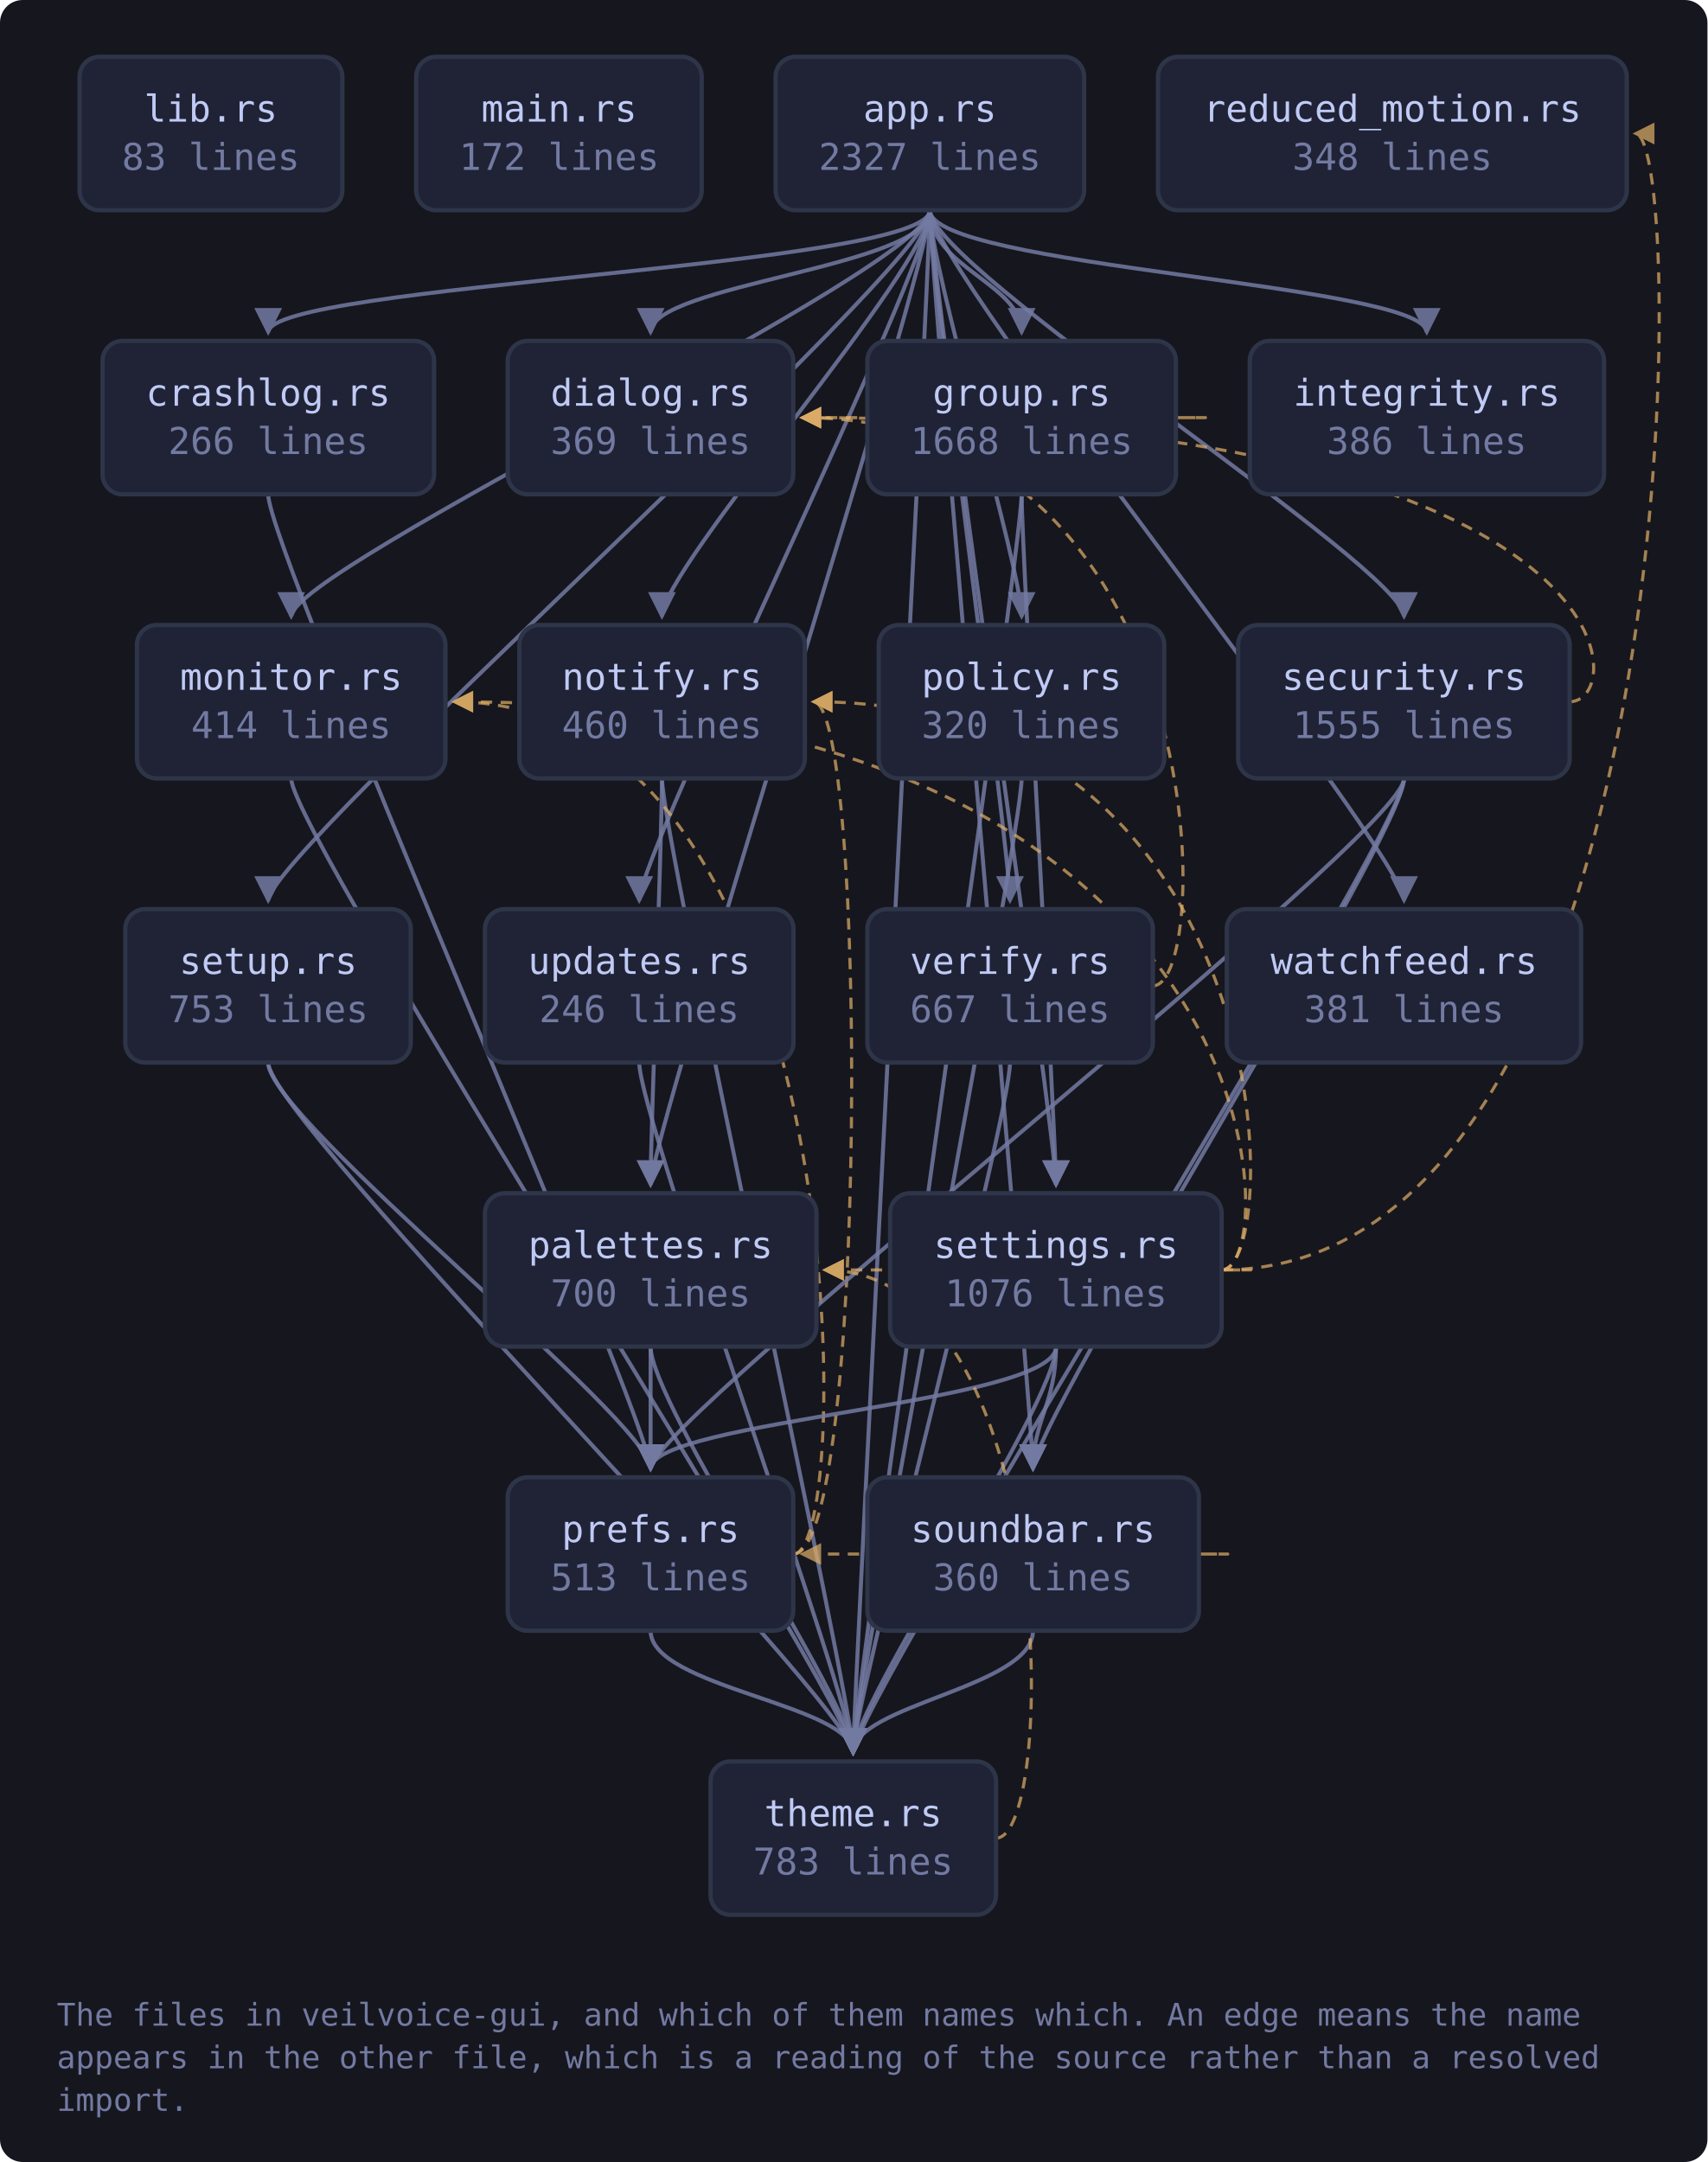
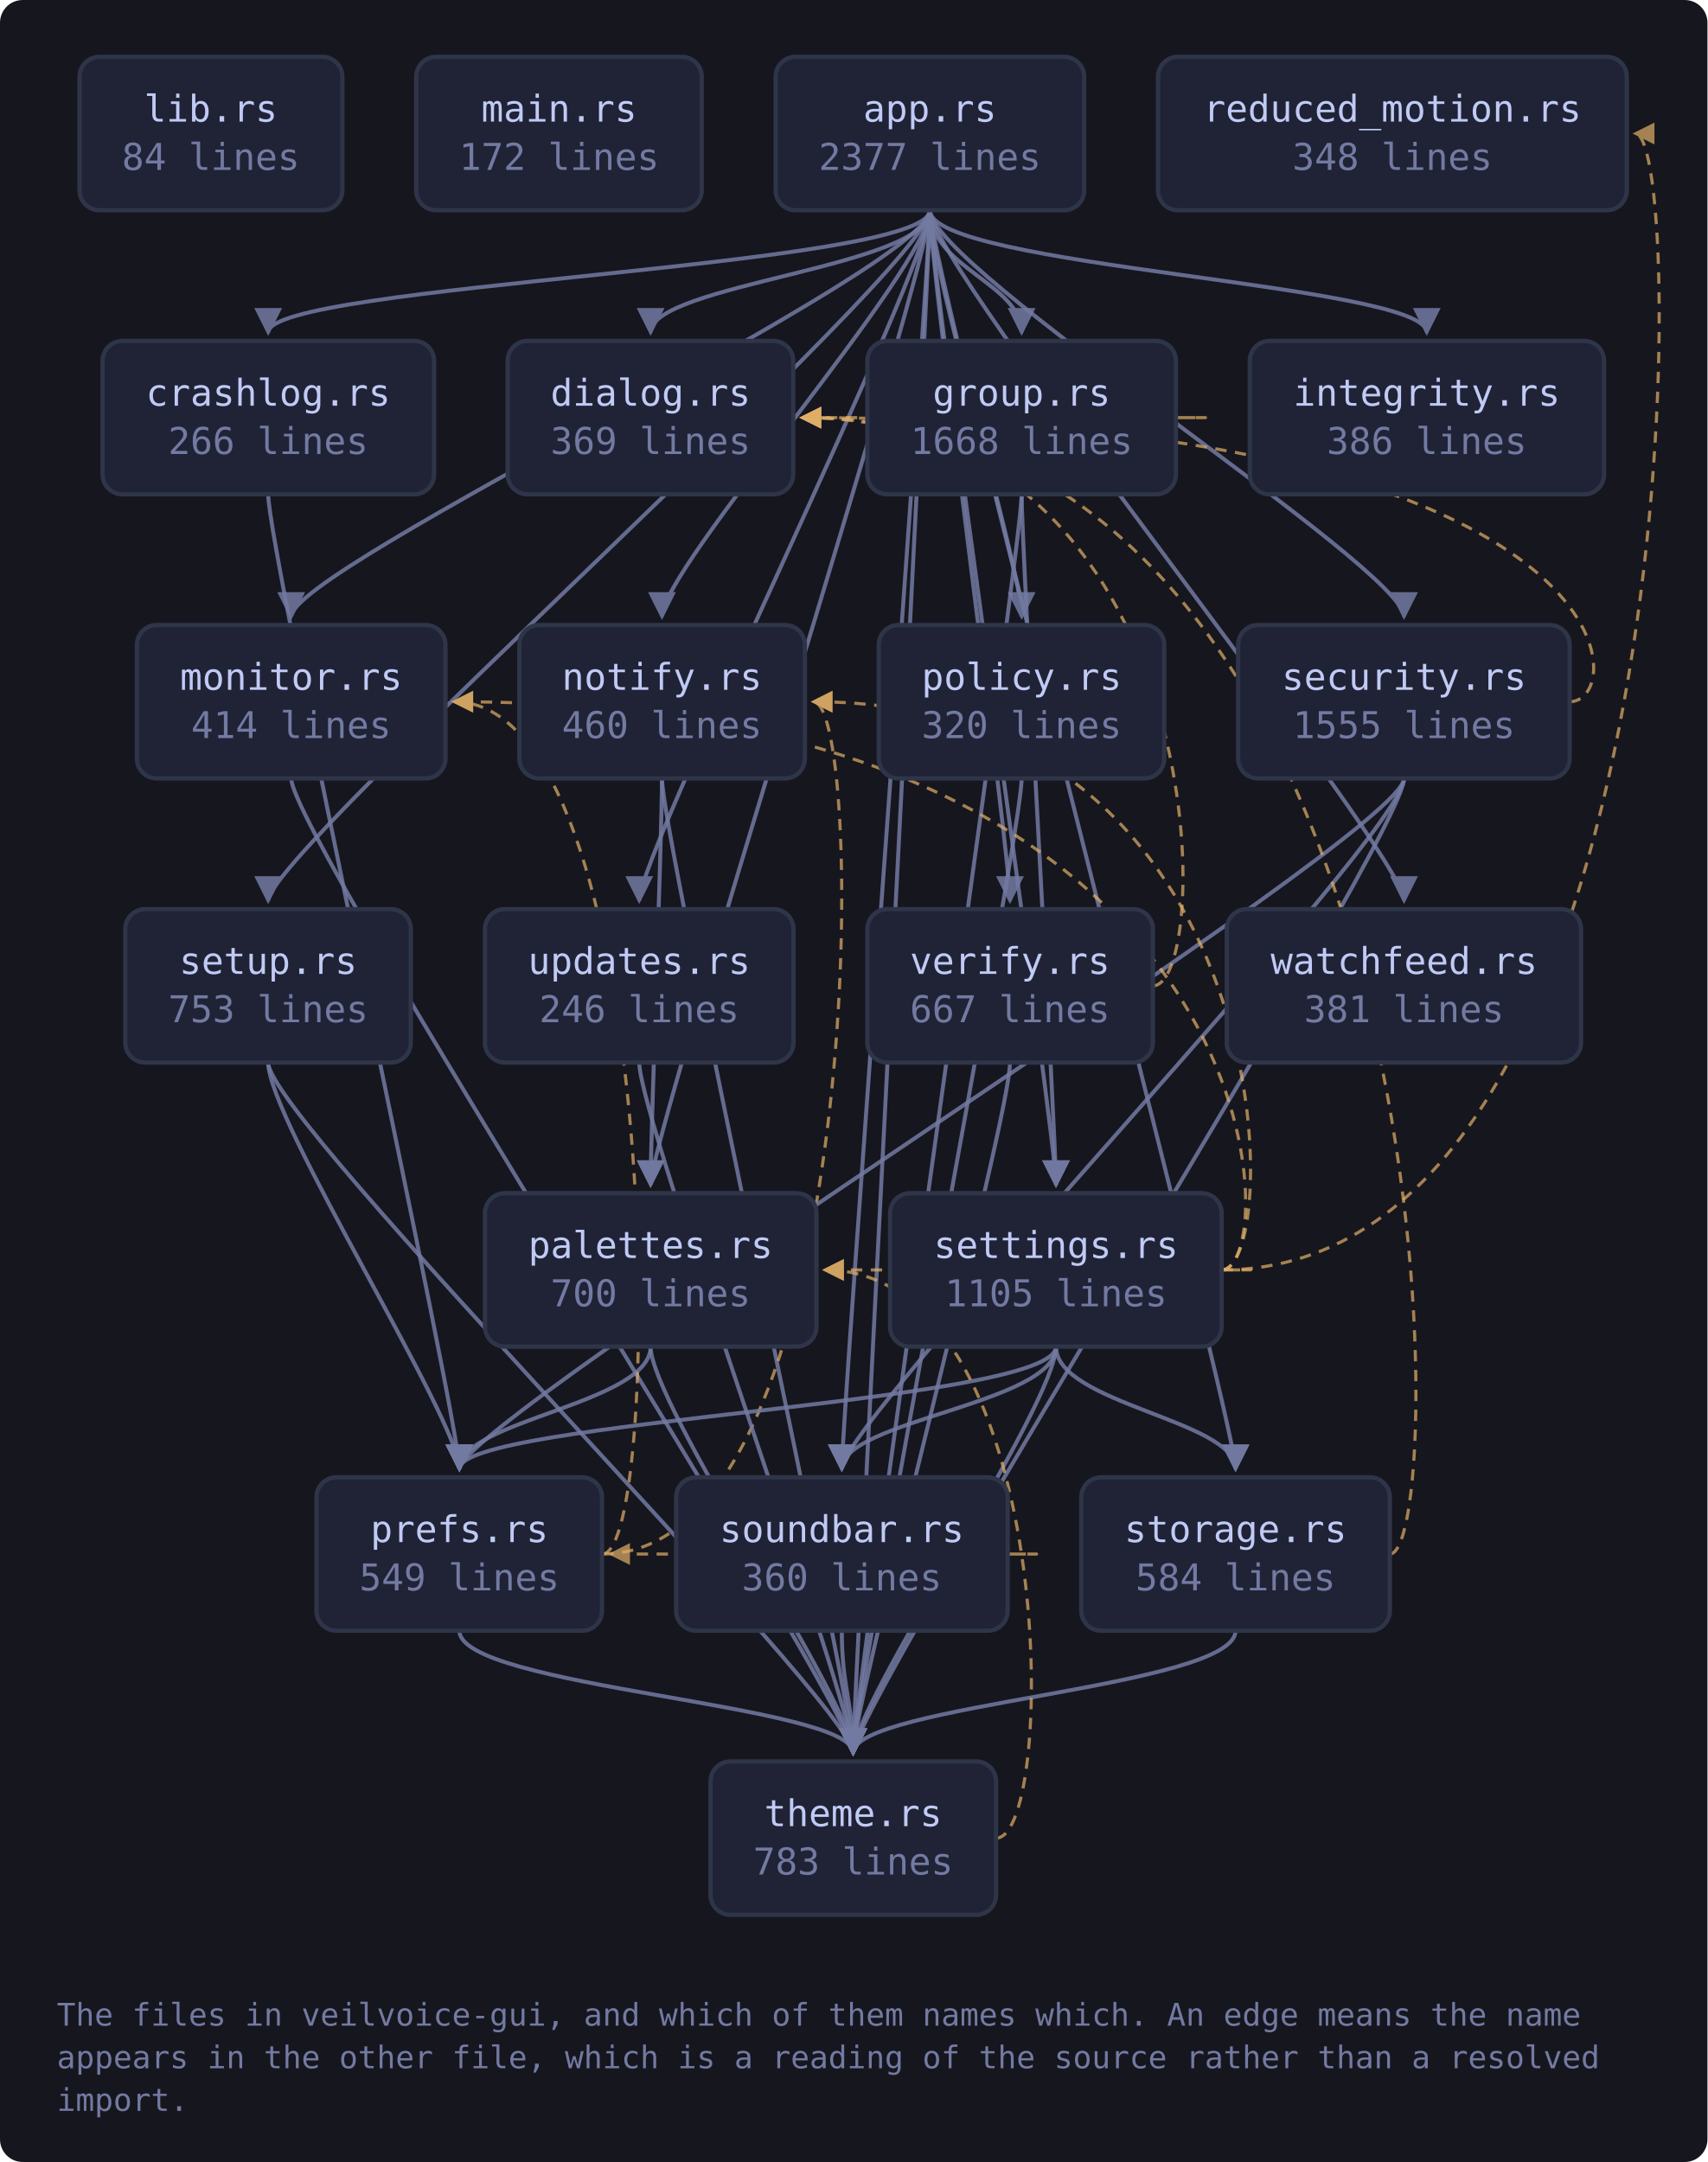
<svg xmlns="http://www.w3.org/2000/svg" viewBox="0 0 601 761" width="601" height="761" style="max-width:100%;height:auto" role="img" aria-label="flowchart">
  <defs>
    <marker id="a-muted" viewBox="0 0 8 8" refX="7" refY="4" markerWidth="7" markerHeight="7" orient="auto-start-reverse">
      <path d="M0 0 L8 4 L0 8 z" fill="var(--muted, #737aa2)" />
    </marker>
    <marker id="a-warn" viewBox="0 0 8 8" refX="7" refY="4" markerWidth="7" markerHeight="7" orient="auto-start-reverse">
      <path d="M0 0 L8 4 L0 8 z" fill="var(--warn, #e0af68)" />
    </marker>
    <marker id="a-accent" viewBox="0 0 8 8" refX="7" refY="4" markerWidth="7" markerHeight="7" orient="auto-start-reverse">
      <path d="M0 0 L8 4 L0 8 z" fill="var(--accent, #7aa2f7)" />
    </marker>
    <marker id="a-cyan" viewBox="0 0 8 8" refX="7" refY="4" markerWidth="7" markerHeight="7" orient="auto-start-reverse">
      <path d="M0 0 L8 4 L0 8 z" fill="var(--cyan, #7dcfff)" />
    </marker>
    <marker id="a-accent-2" viewBox="0 0 8 8" refX="7" refY="4" markerWidth="7" markerHeight="7" orient="auto-start-reverse">
      <path d="M0 0 L8 4 L0 8 z" fill="var(--accent-2, #bb9af7)" />
    </marker>
  </defs>
  <rect x="0" y="0" width="601" height="761" fill="var(--bg-inset, #16161e)" rx="8" />
  <path d="M327.3 74.0 C 327.3 94.0, 94.4 100.0, 94.4 117.0" fill="none" stroke="var(--muted, #737aa2)" stroke-width="1.4" opacity="0.85" marker-end="url(#a-muted)" />
  <path d="M327.3 74.0 C 327.3 94.0, 229.0 100.0, 229.0 117.0" fill="none" stroke="var(--muted, #737aa2)" stroke-width="1.4" opacity="0.85" marker-end="url(#a-muted)" />
  <path d="M327.3 74.0 C 327.3 94.0, 359.6 100.0, 359.6 117.0" fill="none" stroke="var(--muted, #737aa2)" stroke-width="1.4" opacity="0.85" marker-end="url(#a-muted)" />
  <path d="M327.3 74.0 C 327.3 94.0, 502.2 100.0, 502.2 117.0" fill="none" stroke="var(--muted, #737aa2)" stroke-width="1.4" opacity="0.85" marker-end="url(#a-muted)" />
  <path d="M327.3 74.0 C 327.3 94.0, 102.5 200.0, 102.5 217.0" fill="none" stroke="var(--muted, #737aa2)" stroke-width="1.4" opacity="0.85" marker-end="url(#a-muted)" />
  <path d="M327.3 74.0 C 327.3 94.0, 233.0 200.0, 233.0 217.0" fill="none" stroke="var(--muted, #737aa2)" stroke-width="1.4" opacity="0.85" marker-end="url(#a-muted)" />
  <path d="M327.3 74.0 C 327.3 94.0, 229.0 400.0, 229.0 417.0" fill="none" stroke="var(--muted, #737aa2)" stroke-width="1.4" opacity="0.85" marker-end="url(#a-muted)" />
  <path d="M327.3 74.0 C 327.3 94.0, 359.6 200.0, 359.6 217.0" fill="none" stroke="var(--muted, #737aa2)" stroke-width="1.4" opacity="0.85" marker-end="url(#a-muted)" />
  <path d="M327.3 74.0 C 327.3 94.0, 494.2 200.0, 494.2 217.0" fill="none" stroke="var(--muted, #737aa2)" stroke-width="1.4" opacity="0.85" marker-end="url(#a-muted)" />
  <path d="M327.3 74.0 C 327.3 94.0, 371.7 400.0, 371.7 417.0" fill="none" stroke="var(--muted, #737aa2)" stroke-width="1.4" opacity="0.85" marker-end="url(#a-muted)" />
  <path d="M327.3 74.0 C 327.3 94.0, 94.4 300.0, 94.4 317.0" fill="none" stroke="var(--muted, #737aa2)" stroke-width="1.4" opacity="0.85" marker-end="url(#a-muted)" />
-   <path d="M327.3 74.0 C 327.3 94.0, 363.6 500.0, 363.6 517.0" fill="none" stroke="var(--muted, #737aa2)" stroke-width="1.4" opacity="0.85" marker-end="url(#a-muted)" />
+   <path d="M327.3 74.0 C 327.3 94.0, 296.3 500.0, 296.3 517.0" fill="none" stroke="var(--muted, #737aa2)" stroke-width="1.4" opacity="0.85" marker-end="url(#a-muted)" />
+   <path d="M327.3 74.0 C 327.3 94.0, 434.9 500.0, 434.9 517.0" fill="none" stroke="var(--muted, #737aa2)" stroke-width="1.4" opacity="0.85" marker-end="url(#a-muted)" />
  <path d="M327.3 74.0 C 327.3 94.0, 300.3 600.0, 300.3 617.0" fill="none" stroke="var(--muted, #737aa2)" stroke-width="1.4" opacity="0.85" marker-end="url(#a-muted)" />
  <path d="M327.3 74.0 C 327.3 94.0, 225.0 300.0, 225.0 317.0" fill="none" stroke="var(--muted, #737aa2)" stroke-width="1.4" opacity="0.85" marker-end="url(#a-muted)" />
  <path d="M327.3 74.0 C 327.3 94.0, 355.5 300.0, 355.5 317.0" fill="none" stroke="var(--muted, #737aa2)" stroke-width="1.4" opacity="0.85" marker-end="url(#a-muted)" />
  <path d="M327.3 74.0 C 327.3 94.0, 494.2 300.0, 494.2 317.0" fill="none" stroke="var(--muted, #737aa2)" stroke-width="1.4" opacity="0.85" marker-end="url(#a-muted)" />
-   <path d="M94.4 174.0 C 94.4 194.0, 229.0 500.0, 229.0 517.0" fill="none" stroke="var(--muted, #737aa2)" stroke-width="1.4" opacity="0.85" marker-end="url(#a-muted)" />
+   <path d="M94.4 174.0 C 94.4 194.0, 161.7 500.0, 161.7 517.0" fill="none" stroke="var(--muted, #737aa2)" stroke-width="1.4" opacity="0.85" marker-end="url(#a-muted)" />
  <path d="M413.9 147.0 C 435.9 147.0, 435.9 147.0, 282.3 147.0" fill="none" stroke="var(--warn, #e0af68)" stroke-width="1.1" opacity="0.7" stroke-dasharray="4 3" marker-end="url(#a-warn)" />
  <path d="M359.6 174.0 C 359.6 194.0, 371.7 400.0, 371.7 417.0" fill="none" stroke="var(--muted, #737aa2)" stroke-width="1.4" opacity="0.85" marker-end="url(#a-muted)" />
  <path d="M359.6 174.0 C 359.6 194.0, 300.3 600.0, 300.3 617.0" fill="none" stroke="var(--muted, #737aa2)" stroke-width="1.4" opacity="0.85" marker-end="url(#a-muted)" />
  <path d="M102.5 274.0 C 102.5 294.0, 300.3 600.0, 300.3 617.0" fill="none" stroke="var(--muted, #737aa2)" stroke-width="1.4" opacity="0.85" marker-end="url(#a-muted)" />
  <path d="M233.0 274.0 C 233.0 294.0, 229.0 400.0, 229.0 417.0" fill="none" stroke="var(--muted, #737aa2)" stroke-width="1.4" opacity="0.85" marker-end="url(#a-muted)" />
  <path d="M233.0 274.0 C 233.0 294.0, 300.3 600.0, 300.3 617.0" fill="none" stroke="var(--muted, #737aa2)" stroke-width="1.4" opacity="0.85" marker-end="url(#a-muted)" />
-   <path d="M229.0 474.0 C 229.0 494.0, 229.0 500.0, 229.0 517.0" fill="none" stroke="var(--muted, #737aa2)" stroke-width="1.4" opacity="0.85" marker-end="url(#a-muted)" />
+   <path d="M229.0 474.0 C 229.0 494.0, 161.7 500.0, 161.7 517.0" fill="none" stroke="var(--muted, #737aa2)" stroke-width="1.4" opacity="0.85" marker-end="url(#a-muted)" />
  <path d="M229.0 474.0 C 229.0 494.0, 300.3 600.0, 300.3 617.0" fill="none" stroke="var(--muted, #737aa2)" stroke-width="1.4" opacity="0.85" marker-end="url(#a-muted)" />
  <path d="M359.6 274.0 C 359.6 294.0, 300.3 600.0, 300.3 617.0" fill="none" stroke="var(--muted, #737aa2)" stroke-width="1.4" opacity="0.85" marker-end="url(#a-muted)" />
-   <path d="M279.3 547.0 C 301.3 547.0, 301.3 247.0, 159.8 247.0" fill="none" stroke="var(--warn, #e0af68)" stroke-width="1.1" opacity="0.7" stroke-dasharray="4 3" marker-end="url(#a-warn)" />
-   <path d="M279.3 547.0 C 305.3 547.0, 305.3 247.0, 286.3 247.0" fill="none" stroke="var(--warn, #e0af68)" stroke-width="1.1" opacity="0.7" stroke-dasharray="4 3" marker-end="url(#a-warn)" />
-   <path d="M229.0 574.0 C 229.0 594.0, 300.3 600.0, 300.3 617.0" fill="none" stroke="var(--muted, #737aa2)" stroke-width="1.4" opacity="0.85" marker-end="url(#a-muted)" />
+   <path d="M212.0 547.0 C 234.0 547.0, 234.0 247.0, 159.8 247.0" fill="none" stroke="var(--warn, #e0af68)" stroke-width="1.1" opacity="0.7" stroke-dasharray="4 3" marker-end="url(#a-warn)" />
+   <path d="M212.0 547.0 C 305.3 547.0, 305.3 247.0, 286.3 247.0" fill="none" stroke="var(--warn, #e0af68)" stroke-width="1.1" opacity="0.7" stroke-dasharray="4 3" marker-end="url(#a-warn)" />
+   <path d="M161.7 574.0 C 161.7 594.0, 300.3 600.0, 300.3 617.0" fill="none" stroke="var(--muted, #737aa2)" stroke-width="1.4" opacity="0.85" marker-end="url(#a-muted)" />
  <path d="M552.5 247.0 C 574.5 247.0, 574.5 147.0, 282.3 147.0" fill="none" stroke="var(--warn, #e0af68)" stroke-width="1.1" opacity="0.7" stroke-dasharray="4 3" marker-end="url(#a-warn)" />
-   <path d="M494.2 274.0 C 494.2 294.0, 229.0 500.0, 229.0 517.0" fill="none" stroke="var(--muted, #737aa2)" stroke-width="1.4" opacity="0.85" marker-end="url(#a-muted)" />
-   <path d="M494.2 274.0 C 494.2 294.0, 363.6 500.0, 363.6 517.0" fill="none" stroke="var(--muted, #737aa2)" stroke-width="1.4" opacity="0.85" marker-end="url(#a-muted)" />
+   <path d="M494.2 274.0 C 494.2 294.0, 161.7 500.0, 161.7 517.0" fill="none" stroke="var(--muted, #737aa2)" stroke-width="1.4" opacity="0.85" marker-end="url(#a-muted)" />
+   <path d="M494.2 274.0 C 494.2 294.0, 296.3 500.0, 296.3 517.0" fill="none" stroke="var(--muted, #737aa2)" stroke-width="1.4" opacity="0.85" marker-end="url(#a-muted)" />
  <path d="M494.2 274.0 C 494.2 294.0, 300.3 600.0, 300.3 617.0" fill="none" stroke="var(--muted, #737aa2)" stroke-width="1.4" opacity="0.85" marker-end="url(#a-muted)" />
  <path d="M430.0 447.0 C 452.0 447.0, 452.0 247.0, 159.8 247.0" fill="none" stroke="var(--warn, #e0af68)" stroke-width="1.1" opacity="0.7" stroke-dasharray="4 3" marker-end="url(#a-warn)" />
  <path d="M430.0 447.0 C 452.0 447.0, 452.0 247.0, 286.3 247.0" fill="none" stroke="var(--warn, #e0af68)" stroke-width="1.1" opacity="0.7" stroke-dasharray="4 3" marker-end="url(#a-warn)" />
  <path d="M430.0 447.0 C 452.0 447.0, 452.0 447.0, 290.3 447.0" fill="none" stroke="var(--warn, #e0af68)" stroke-width="1.1" opacity="0.7" stroke-dasharray="4 3" marker-end="url(#a-warn)" />
-   <path d="M371.7 474.0 C 371.7 494.0, 229.0 500.0, 229.0 517.0" fill="none" stroke="var(--muted, #737aa2)" stroke-width="1.4" opacity="0.85" marker-end="url(#a-muted)" />
+   <path d="M371.7 474.0 C 371.7 494.0, 161.7 500.0, 161.7 517.0" fill="none" stroke="var(--muted, #737aa2)" stroke-width="1.4" opacity="0.85" marker-end="url(#a-muted)" />
  <path d="M430.0 447.0 C 594.6 447.0, 594.6 47.0, 575.6 47.0" fill="none" stroke="var(--warn, #e0af68)" stroke-width="1.1" opacity="0.7" stroke-dasharray="4 3" marker-end="url(#a-warn)" />
-   <path d="M371.7 474.0 C 371.7 494.0, 363.6 500.0, 363.6 517.0" fill="none" stroke="var(--muted, #737aa2)" stroke-width="1.4" opacity="0.85" marker-end="url(#a-muted)" />
+   <path d="M371.7 474.0 C 371.7 494.0, 296.3 500.0, 296.3 517.0" fill="none" stroke="var(--muted, #737aa2)" stroke-width="1.4" opacity="0.85" marker-end="url(#a-muted)" />
+   <path d="M371.7 474.0 C 371.7 494.0, 434.9 500.0, 434.9 517.0" fill="none" stroke="var(--muted, #737aa2)" stroke-width="1.4" opacity="0.85" marker-end="url(#a-muted)" />
  <path d="M371.7 474.0 C 371.7 494.0, 300.3 600.0, 300.3 617.0" fill="none" stroke="var(--muted, #737aa2)" stroke-width="1.4" opacity="0.85" marker-end="url(#a-muted)" />
-   <path d="M94.4 374.0 C 94.4 394.0, 229.0 500.0, 229.0 517.0" fill="none" stroke="var(--muted, #737aa2)" stroke-width="1.4" opacity="0.85" marker-end="url(#a-muted)" />
+   <path d="M94.4 374.0 C 94.4 394.0, 161.7 500.0, 161.7 517.0" fill="none" stroke="var(--muted, #737aa2)" stroke-width="1.4" opacity="0.85" marker-end="url(#a-muted)" />
  <path d="M94.4 374.0 C 94.4 394.0, 300.3 600.0, 300.3 617.0" fill="none" stroke="var(--muted, #737aa2)" stroke-width="1.4" opacity="0.85" marker-end="url(#a-muted)" />
-   <path d="M421.9 547.0 C 443.9 547.0, 443.9 547.0, 282.3 547.0" fill="none" stroke="var(--warn, #e0af68)" stroke-width="1.1" opacity="0.7" stroke-dasharray="4 3" marker-end="url(#a-warn)" />
-   <path d="M363.6 574.0 C 363.6 594.0, 300.3 600.0, 300.3 617.0" fill="none" stroke="var(--muted, #737aa2)" stroke-width="1.4" opacity="0.85" marker-end="url(#a-muted)" />
+   <path d="M354.6 547.0 C 376.6 547.0, 376.6 547.0, 215.0 547.0" fill="none" stroke="var(--warn, #e0af68)" stroke-width="1.1" opacity="0.7" stroke-dasharray="4 3" marker-end="url(#a-warn)" />
+   <path d="M296.3 574.0 C 296.3 594.0, 300.3 600.0, 300.3 617.0" fill="none" stroke="var(--muted, #737aa2)" stroke-width="1.4" opacity="0.85" marker-end="url(#a-muted)" />
+   <path d="M489.2 547.0 C 511.2 547.0, 511.2 147.0, 282.3 147.0" fill="none" stroke="var(--warn, #e0af68)" stroke-width="1.1" opacity="0.7" stroke-dasharray="4 3" marker-end="url(#a-warn)" />
+   <path d="M434.9 574.0 C 434.9 594.0, 300.3 600.0, 300.3 617.0" fill="none" stroke="var(--muted, #737aa2)" stroke-width="1.4" opacity="0.85" marker-end="url(#a-muted)" />
  <path d="M350.6 647.0 C 372.6 647.0, 372.6 447.0, 290.3 447.0" fill="none" stroke="var(--warn, #e0af68)" stroke-width="1.1" opacity="0.7" stroke-dasharray="4 3" marker-end="url(#a-warn)" />
  <path d="M225.0 374.0 C 225.0 394.0, 300.3 600.0, 300.3 617.0" fill="none" stroke="var(--muted, #737aa2)" stroke-width="1.4" opacity="0.85" marker-end="url(#a-muted)" />
  <path d="M405.8 347.0 C 427.8 347.0, 427.8 147.0, 282.3 147.0" fill="none" stroke="var(--warn, #e0af68)" stroke-width="1.1" opacity="0.7" stroke-dasharray="4 3" marker-end="url(#a-warn)" />
  <path d="M355.5 374.0 C 355.5 394.0, 300.3 600.0, 300.3 617.0" fill="none" stroke="var(--muted, #737aa2)" stroke-width="1.4" opacity="0.85" marker-end="url(#a-muted)" />
  <a href="https://github.com/tilas01/veilvoice/blob/main/crates/veilvoice-gui/src/lib.rs" target="_blank" rel="noopener noreferrer">
    <rect x="28.0" y="20.0" width="92.5" height="54.0" rx="7" fill="var(--bg-soft, #1f2335)" stroke="var(--border, #2f3549)" stroke-width="1.5" />
    <text x="74.2" y="42.8" font-family="ui-monospace, SFMono-Regular, Menlo, Consolas, monospace" font-size="13" fill="var(--fg, #c0caf5)" text-anchor="middle">lib.rs</text>
-     <text x="74.2" y="59.8" font-family="ui-monospace, SFMono-Regular, Menlo, Consolas, monospace" font-size="13" fill="var(--muted, #737aa2)" text-anchor="middle">83 lines</text>
+     <text x="74.2" y="59.8" font-family="ui-monospace, SFMono-Regular, Menlo, Consolas, monospace" font-size="13" fill="var(--muted, #737aa2)" text-anchor="middle">84 lines</text>
  </a>
  <a href="https://github.com/tilas01/veilvoice/blob/main/crates/veilvoice-gui/src/main.rs" target="_blank" rel="noopener noreferrer">
    <rect x="146.5" y="20.0" width="100.5" height="54.0" rx="7" fill="var(--bg-soft, #1f2335)" stroke="var(--border, #2f3549)" stroke-width="1.5" />
    <text x="196.8" y="42.8" font-family="ui-monospace, SFMono-Regular, Menlo, Consolas, monospace" font-size="13" fill="var(--fg, #c0caf5)" text-anchor="middle">main.rs</text>
    <text x="196.8" y="59.8" font-family="ui-monospace, SFMono-Regular, Menlo, Consolas, monospace" font-size="13" fill="var(--muted, #737aa2)" text-anchor="middle">172 lines</text>
  </a>
  <a href="https://github.com/tilas01/veilvoice/blob/main/crates/veilvoice-gui/src/app.rs" target="_blank" rel="noopener noreferrer">
    <rect x="273.0" y="20.0" width="108.6" height="54.0" rx="7" fill="var(--bg-soft, #1f2335)" stroke="var(--border, #2f3549)" stroke-width="1.5" />
    <text x="327.3" y="42.8" font-family="ui-monospace, SFMono-Regular, Menlo, Consolas, monospace" font-size="13" fill="var(--fg, #c0caf5)" text-anchor="middle">app.rs</text>
-     <text x="327.3" y="59.8" font-family="ui-monospace, SFMono-Regular, Menlo, Consolas, monospace" font-size="13" fill="var(--muted, #737aa2)" text-anchor="middle">2327 lines</text>
+     <text x="327.3" y="59.8" font-family="ui-monospace, SFMono-Regular, Menlo, Consolas, monospace" font-size="13" fill="var(--muted, #737aa2)" text-anchor="middle">2377 lines</text>
  </a>
  <a href="https://github.com/tilas01/veilvoice/blob/main/crates/veilvoice-gui/src/crashlog.rs" target="_blank" rel="noopener noreferrer">
    <rect x="36.1" y="120.0" width="116.7" height="54.0" rx="7" fill="var(--bg-soft, #1f2335)" stroke="var(--border, #2f3549)" stroke-width="1.5" />
    <text x="94.4" y="142.8" font-family="ui-monospace, SFMono-Regular, Menlo, Consolas, monospace" font-size="13" fill="var(--fg, #c0caf5)" text-anchor="middle">crashlog.rs</text>
    <text x="94.4" y="159.8" font-family="ui-monospace, SFMono-Regular, Menlo, Consolas, monospace" font-size="13" fill="var(--muted, #737aa2)" text-anchor="middle">266 lines</text>
  </a>
  <a href="https://github.com/tilas01/veilvoice/blob/main/crates/veilvoice-gui/src/dialog.rs" target="_blank" rel="noopener noreferrer">
    <rect x="178.7" y="120.0" width="100.5" height="54.0" rx="7" fill="var(--bg-soft, #1f2335)" stroke="var(--border, #2f3549)" stroke-width="1.5" />
    <text x="229.0" y="142.8" font-family="ui-monospace, SFMono-Regular, Menlo, Consolas, monospace" font-size="13" fill="var(--fg, #c0caf5)" text-anchor="middle">dialog.rs</text>
    <text x="229.0" y="159.8" font-family="ui-monospace, SFMono-Regular, Menlo, Consolas, monospace" font-size="13" fill="var(--muted, #737aa2)" text-anchor="middle">369 lines</text>
  </a>
  <a href="https://github.com/tilas01/veilvoice/blob/main/crates/veilvoice-gui/src/group.rs" target="_blank" rel="noopener noreferrer">
    <rect x="305.3" y="120.0" width="108.6" height="54.0" rx="7" fill="var(--bg-soft, #1f2335)" stroke="var(--border, #2f3549)" stroke-width="1.5" />
    <text x="359.6" y="142.8" font-family="ui-monospace, SFMono-Regular, Menlo, Consolas, monospace" font-size="13" fill="var(--fg, #c0caf5)" text-anchor="middle">group.rs</text>
    <text x="359.6" y="159.8" font-family="ui-monospace, SFMono-Regular, Menlo, Consolas, monospace" font-size="13" fill="var(--muted, #737aa2)" text-anchor="middle">1668 lines</text>
  </a>
  <a href="https://github.com/tilas01/veilvoice/blob/main/crates/veilvoice-gui/src/integrity.rs" target="_blank" rel="noopener noreferrer">
    <rect x="439.9" y="120.0" width="124.7" height="54.0" rx="7" fill="var(--bg-soft, #1f2335)" stroke="var(--border, #2f3549)" stroke-width="1.5" />
    <text x="502.2" y="142.8" font-family="ui-monospace, SFMono-Regular, Menlo, Consolas, monospace" font-size="13" fill="var(--fg, #c0caf5)" text-anchor="middle">integrity.rs</text>
    <text x="502.2" y="159.8" font-family="ui-monospace, SFMono-Regular, Menlo, Consolas, monospace" font-size="13" fill="var(--muted, #737aa2)" text-anchor="middle">386 lines</text>
  </a>
  <a href="https://github.com/tilas01/veilvoice/blob/main/crates/veilvoice-gui/src/monitor.rs" target="_blank" rel="noopener noreferrer">
    <rect x="48.2" y="220.0" width="108.6" height="54.0" rx="7" fill="var(--bg-soft, #1f2335)" stroke="var(--border, #2f3549)" stroke-width="1.5" />
    <text x="102.5" y="242.8" font-family="ui-monospace, SFMono-Regular, Menlo, Consolas, monospace" font-size="13" fill="var(--fg, #c0caf5)" text-anchor="middle">monitor.rs</text>
    <text x="102.5" y="259.8" font-family="ui-monospace, SFMono-Regular, Menlo, Consolas, monospace" font-size="13" fill="var(--muted, #737aa2)" text-anchor="middle">414 lines</text>
  </a>
  <a href="https://github.com/tilas01/veilvoice/blob/main/crates/veilvoice-gui/src/notify.rs" target="_blank" rel="noopener noreferrer">
    <rect x="182.8" y="220.0" width="100.5" height="54.0" rx="7" fill="var(--bg-soft, #1f2335)" stroke="var(--border, #2f3549)" stroke-width="1.5" />
    <text x="233.0" y="242.8" font-family="ui-monospace, SFMono-Regular, Menlo, Consolas, monospace" font-size="13" fill="var(--fg, #c0caf5)" text-anchor="middle">notify.rs</text>
    <text x="233.0" y="259.8" font-family="ui-monospace, SFMono-Regular, Menlo, Consolas, monospace" font-size="13" fill="var(--muted, #737aa2)" text-anchor="middle">460 lines</text>
  </a>
  <a href="https://github.com/tilas01/veilvoice/blob/main/crates/veilvoice-gui/src/palettes.rs" target="_blank" rel="noopener noreferrer">
    <rect x="170.7" y="420.0" width="116.7" height="54.0" rx="7" fill="var(--bg-soft, #1f2335)" stroke="var(--border, #2f3549)" stroke-width="1.5" />
    <text x="229.0" y="442.8" font-family="ui-monospace, SFMono-Regular, Menlo, Consolas, monospace" font-size="13" fill="var(--fg, #c0caf5)" text-anchor="middle">palettes.rs</text>
    <text x="229.0" y="459.8" font-family="ui-monospace, SFMono-Regular, Menlo, Consolas, monospace" font-size="13" fill="var(--muted, #737aa2)" text-anchor="middle">700 lines</text>
  </a>
  <a href="https://github.com/tilas01/veilvoice/blob/main/crates/veilvoice-gui/src/policy.rs" target="_blank" rel="noopener noreferrer">
    <rect x="309.3" y="220.0" width="100.5" height="54.0" rx="7" fill="var(--bg-soft, #1f2335)" stroke="var(--border, #2f3549)" stroke-width="1.5" />
    <text x="359.6" y="242.8" font-family="ui-monospace, SFMono-Regular, Menlo, Consolas, monospace" font-size="13" fill="var(--fg, #c0caf5)" text-anchor="middle">policy.rs</text>
    <text x="359.6" y="259.8" font-family="ui-monospace, SFMono-Regular, Menlo, Consolas, monospace" font-size="13" fill="var(--muted, #737aa2)" text-anchor="middle">320 lines</text>
  </a>
  <a href="https://github.com/tilas01/veilvoice/blob/main/crates/veilvoice-gui/src/prefs.rs" target="_blank" rel="noopener noreferrer">
-     <rect x="178.7" y="520.0" width="100.5" height="54.0" rx="7" fill="var(--bg-soft, #1f2335)" stroke="var(--border, #2f3549)" stroke-width="1.5" />
-     <text x="229.0" y="542.8" font-family="ui-monospace, SFMono-Regular, Menlo, Consolas, monospace" font-size="13" fill="var(--fg, #c0caf5)" text-anchor="middle">prefs.rs</text>
-     <text x="229.0" y="559.8" font-family="ui-monospace, SFMono-Regular, Menlo, Consolas, monospace" font-size="13" fill="var(--muted, #737aa2)" text-anchor="middle">513 lines</text>
+     <rect x="111.4" y="520.0" width="100.5" height="54.0" rx="7" fill="var(--bg-soft, #1f2335)" stroke="var(--border, #2f3549)" stroke-width="1.5" />
+     <text x="161.7" y="542.8" font-family="ui-monospace, SFMono-Regular, Menlo, Consolas, monospace" font-size="13" fill="var(--fg, #c0caf5)" text-anchor="middle">prefs.rs</text>
+     <text x="161.7" y="559.8" font-family="ui-monospace, SFMono-Regular, Menlo, Consolas, monospace" font-size="13" fill="var(--muted, #737aa2)" text-anchor="middle">549 lines</text>
  </a>
  <a href="https://github.com/tilas01/veilvoice/blob/main/crates/veilvoice-gui/src/reduced_motion.rs" target="_blank" rel="noopener noreferrer">
    <rect x="407.6" y="20.0" width="165.0" height="54.0" rx="7" fill="var(--bg-soft, #1f2335)" stroke="var(--border, #2f3549)" stroke-width="1.5" />
    <text x="490.1" y="42.8" font-family="ui-monospace, SFMono-Regular, Menlo, Consolas, monospace" font-size="13" fill="var(--fg, #c0caf5)" text-anchor="middle">reduced_motion.rs</text>
    <text x="490.1" y="59.8" font-family="ui-monospace, SFMono-Regular, Menlo, Consolas, monospace" font-size="13" fill="var(--muted, #737aa2)" text-anchor="middle">348 lines</text>
  </a>
  <a href="https://github.com/tilas01/veilvoice/blob/main/crates/veilvoice-gui/src/security.rs" target="_blank" rel="noopener noreferrer">
    <rect x="435.8" y="220.0" width="116.7" height="54.0" rx="7" fill="var(--bg-soft, #1f2335)" stroke="var(--border, #2f3549)" stroke-width="1.5" />
    <text x="494.2" y="242.8" font-family="ui-monospace, SFMono-Regular, Menlo, Consolas, monospace" font-size="13" fill="var(--fg, #c0caf5)" text-anchor="middle">security.rs</text>
    <text x="494.2" y="259.8" font-family="ui-monospace, SFMono-Regular, Menlo, Consolas, monospace" font-size="13" fill="var(--muted, #737aa2)" text-anchor="middle">1555 lines</text>
  </a>
  <a href="https://github.com/tilas01/veilvoice/blob/main/crates/veilvoice-gui/src/settings.rs" target="_blank" rel="noopener noreferrer">
    <rect x="313.3" y="420.0" width="116.7" height="54.0" rx="7" fill="var(--bg-soft, #1f2335)" stroke="var(--border, #2f3549)" stroke-width="1.5" />
    <text x="371.7" y="442.8" font-family="ui-monospace, SFMono-Regular, Menlo, Consolas, monospace" font-size="13" fill="var(--fg, #c0caf5)" text-anchor="middle">settings.rs</text>
-     <text x="371.7" y="459.8" font-family="ui-monospace, SFMono-Regular, Menlo, Consolas, monospace" font-size="13" fill="var(--muted, #737aa2)" text-anchor="middle">1076 lines</text>
+     <text x="371.7" y="459.8" font-family="ui-monospace, SFMono-Regular, Menlo, Consolas, monospace" font-size="13" fill="var(--muted, #737aa2)" text-anchor="middle">1105 lines</text>
  </a>
  <a href="https://github.com/tilas01/veilvoice/blob/main/crates/veilvoice-gui/src/setup.rs" target="_blank" rel="noopener noreferrer">
    <rect x="44.1" y="320.0" width="100.5" height="54.0" rx="7" fill="var(--bg-soft, #1f2335)" stroke="var(--border, #2f3549)" stroke-width="1.5" />
    <text x="94.4" y="342.8" font-family="ui-monospace, SFMono-Regular, Menlo, Consolas, monospace" font-size="13" fill="var(--fg, #c0caf5)" text-anchor="middle">setup.rs</text>
    <text x="94.4" y="359.8" font-family="ui-monospace, SFMono-Regular, Menlo, Consolas, monospace" font-size="13" fill="var(--muted, #737aa2)" text-anchor="middle">753 lines</text>
  </a>
  <a href="https://github.com/tilas01/veilvoice/blob/main/crates/veilvoice-gui/src/soundbar.rs" target="_blank" rel="noopener noreferrer">
-     <rect x="305.3" y="520.0" width="116.7" height="54.0" rx="7" fill="var(--bg-soft, #1f2335)" stroke="var(--border, #2f3549)" stroke-width="1.5" />
-     <text x="363.6" y="542.8" font-family="ui-monospace, SFMono-Regular, Menlo, Consolas, monospace" font-size="13" fill="var(--fg, #c0caf5)" text-anchor="middle">soundbar.rs</text>
-     <text x="363.6" y="559.8" font-family="ui-monospace, SFMono-Regular, Menlo, Consolas, monospace" font-size="13" fill="var(--muted, #737aa2)" text-anchor="middle">360 lines</text>
+     <rect x="238.0" y="520.0" width="116.7" height="54.0" rx="7" fill="var(--bg-soft, #1f2335)" stroke="var(--border, #2f3549)" stroke-width="1.5" />
+     <text x="296.3" y="542.8" font-family="ui-monospace, SFMono-Regular, Menlo, Consolas, monospace" font-size="13" fill="var(--fg, #c0caf5)" text-anchor="middle">soundbar.rs</text>
+     <text x="296.3" y="559.8" font-family="ui-monospace, SFMono-Regular, Menlo, Consolas, monospace" font-size="13" fill="var(--muted, #737aa2)" text-anchor="middle">360 lines</text>
+   </a>
+   <a href="https://github.com/tilas01/veilvoice/blob/main/crates/veilvoice-gui/src/storage.rs" target="_blank" rel="noopener noreferrer">
+     <rect x="380.6" y="520.0" width="108.6" height="54.0" rx="7" fill="var(--bg-soft, #1f2335)" stroke="var(--border, #2f3549)" stroke-width="1.5" />
+     <text x="434.9" y="542.8" font-family="ui-monospace, SFMono-Regular, Menlo, Consolas, monospace" font-size="13" fill="var(--fg, #c0caf5)" text-anchor="middle">storage.rs</text>
+     <text x="434.9" y="559.8" font-family="ui-monospace, SFMono-Regular, Menlo, Consolas, monospace" font-size="13" fill="var(--muted, #737aa2)" text-anchor="middle">584 lines</text>
  </a>
  <a href="https://github.com/tilas01/veilvoice/blob/main/crates/veilvoice-gui/src/theme.rs" target="_blank" rel="noopener noreferrer">
    <rect x="250.1" y="620.0" width="100.5" height="54.0" rx="7" fill="var(--bg-soft, #1f2335)" stroke="var(--border, #2f3549)" stroke-width="1.5" />
    <text x="300.3" y="642.8" font-family="ui-monospace, SFMono-Regular, Menlo, Consolas, monospace" font-size="13" fill="var(--fg, #c0caf5)" text-anchor="middle">theme.rs</text>
    <text x="300.3" y="659.8" font-family="ui-monospace, SFMono-Regular, Menlo, Consolas, monospace" font-size="13" fill="var(--muted, #737aa2)" text-anchor="middle">783 lines</text>
  </a>
  <a href="https://github.com/tilas01/veilvoice/blob/main/crates/veilvoice-gui/src/updates.rs" target="_blank" rel="noopener noreferrer">
    <rect x="170.7" y="320.0" width="108.6" height="54.0" rx="7" fill="var(--bg-soft, #1f2335)" stroke="var(--border, #2f3549)" stroke-width="1.5" />
    <text x="225.0" y="342.8" font-family="ui-monospace, SFMono-Regular, Menlo, Consolas, monospace" font-size="13" fill="var(--fg, #c0caf5)" text-anchor="middle">updates.rs</text>
    <text x="225.0" y="359.8" font-family="ui-monospace, SFMono-Regular, Menlo, Consolas, monospace" font-size="13" fill="var(--muted, #737aa2)" text-anchor="middle">246 lines</text>
  </a>
  <a href="https://github.com/tilas01/veilvoice/blob/main/crates/veilvoice-gui/src/verify.rs" target="_blank" rel="noopener noreferrer">
    <rect x="305.3" y="320.0" width="100.5" height="54.0" rx="7" fill="var(--bg-soft, #1f2335)" stroke="var(--border, #2f3549)" stroke-width="1.5" />
    <text x="355.5" y="342.8" font-family="ui-monospace, SFMono-Regular, Menlo, Consolas, monospace" font-size="13" fill="var(--fg, #c0caf5)" text-anchor="middle">verify.rs</text>
    <text x="355.5" y="359.8" font-family="ui-monospace, SFMono-Regular, Menlo, Consolas, monospace" font-size="13" fill="var(--muted, #737aa2)" text-anchor="middle">667 lines</text>
  </a>
  <a href="https://github.com/tilas01/veilvoice/blob/main/crates/veilvoice-gui/src/watchfeed.rs" target="_blank" rel="noopener noreferrer">
    <rect x="431.8" y="320.0" width="124.7" height="54.0" rx="7" fill="var(--bg-soft, #1f2335)" stroke="var(--border, #2f3549)" stroke-width="1.5" />
    <text x="494.2" y="342.8" font-family="ui-monospace, SFMono-Regular, Menlo, Consolas, monospace" font-size="13" fill="var(--fg, #c0caf5)" text-anchor="middle">watchfeed.rs</text>
    <text x="494.2" y="359.8" font-family="ui-monospace, SFMono-Regular, Menlo, Consolas, monospace" font-size="13" fill="var(--muted, #737aa2)" text-anchor="middle">381 lines</text>
  </a>
  <text x="20.0" y="713.0" font-family="ui-monospace, SFMono-Regular, Menlo, Consolas, monospace" font-size="11" fill="var(--muted, #737aa2)">The files in veilvoice-gui, and which of them names which. An edge means the name</text>
  <text x="20.0" y="728.0" font-family="ui-monospace, SFMono-Regular, Menlo, Consolas, monospace" font-size="11" fill="var(--muted, #737aa2)">appears in the other file, which is a reading of the source rather than a resolved</text>
  <text x="20.0" y="743.0" font-family="ui-monospace, SFMono-Regular, Menlo, Consolas, monospace" font-size="11" fill="var(--muted, #737aa2)">import.</text>
</svg>
